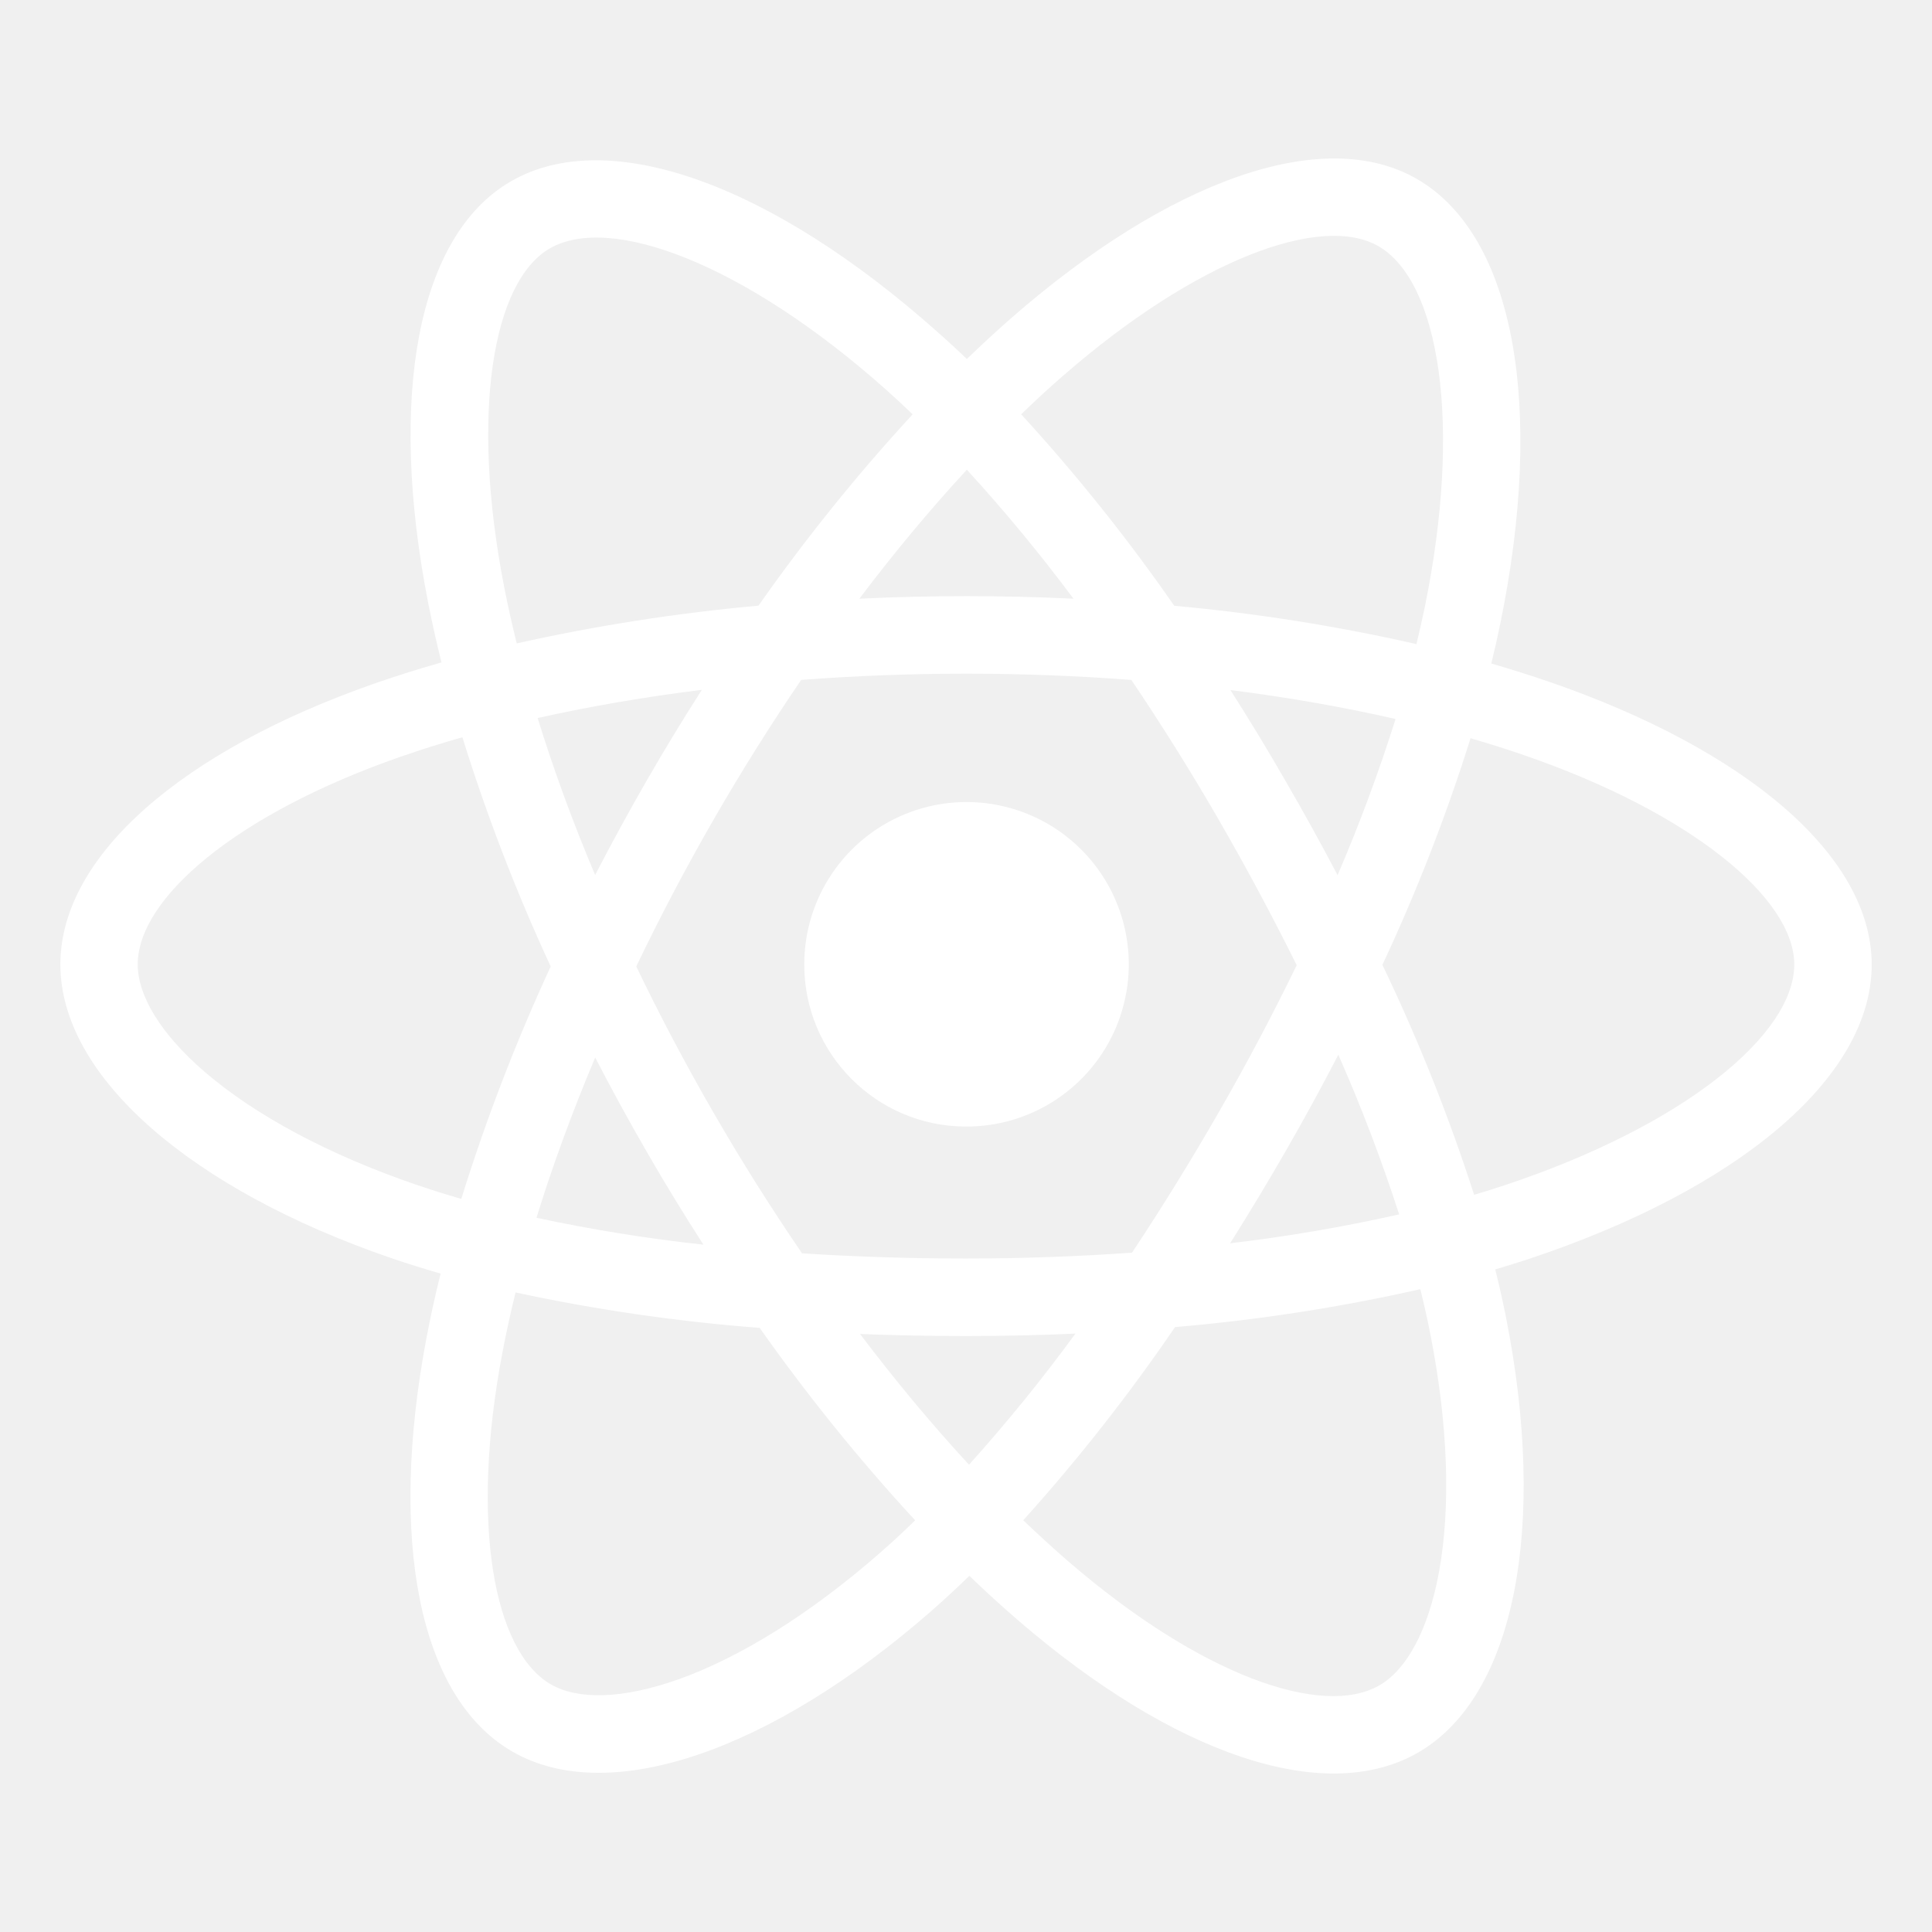
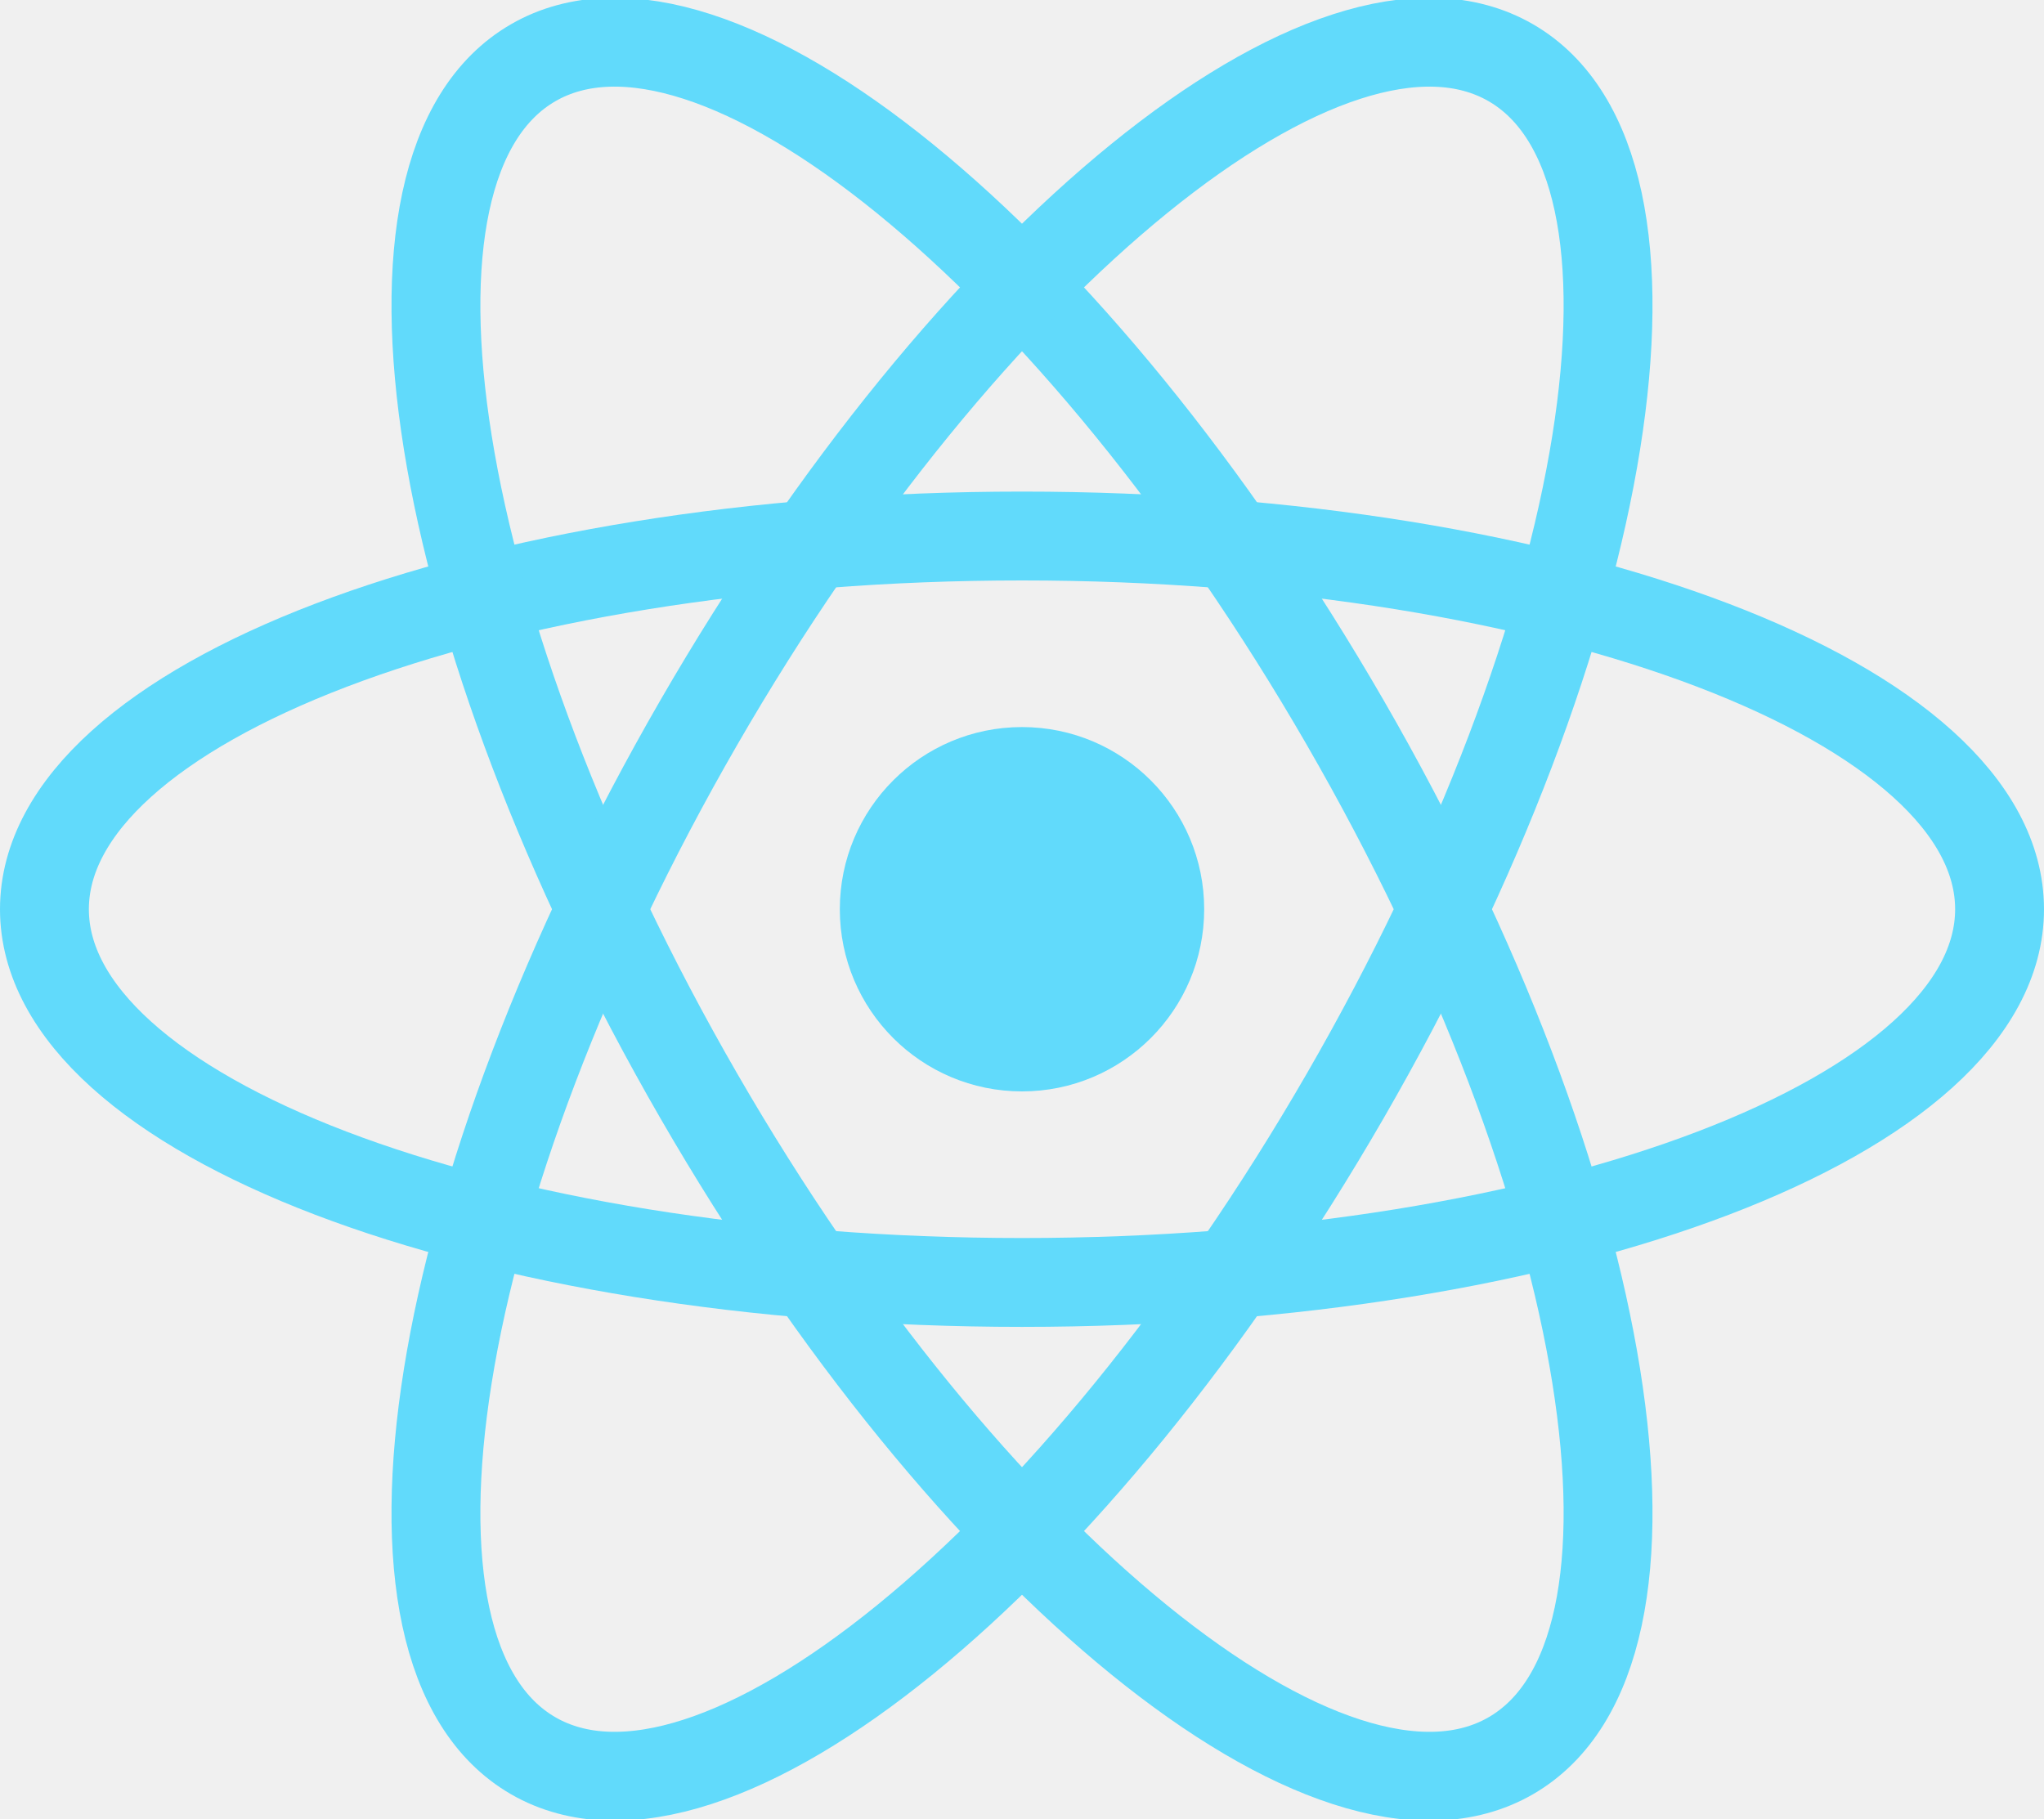
- <svg xmlns="http://www.w3.org/2000/svg" width="512px" height="512px" viewBox="0 0 512 512" fill="white">
-   <path d="M410.66,180.72h0q-7.67-2.62-15.45-4.88,1.29-5.25,2.38-10.56c11.7-56.9,4.05-102.74-22.06-117.83-25-14.48-66,.61-107.36,36.69q-6.1,5.34-11.95,11-3.9-3.76-8-7.36c-43.35-38.58-86.8-54.83-112.88-39.69-25,14.51-32.43,57.6-21.9,111.53q1.58,8,3.55,15.93c-6.15,1.75-12.09,3.62-17.77,5.6C48.46,198.9,16,226.73,16,255.59c0,29.82,34.84,59.72,87.77,77.85q6.44,2.19,13,4.07Q114.64,346,113,354.68c-10,53-2.2,95.07,22.75,109.49,25.77,14.89,69-.41,111.14-37.31q5-4.38,10-9.25,6.32,6.11,13,11.86c40.8,35.18,81.09,49.39,106,34.93,25.75-14.94,34.12-60.14,23.25-115.13q-1.25-6.3-2.88-12.86,4.56-1.35,8.93-2.79c55-18.27,90.83-47.81,90.83-78C496,226.62,462.5,198.61,410.66,180.72Zm-129-81.08c35.43-30.91,68.55-43.11,83.65-34.39h0c16.07,9.29,22.32,46.75,12.22,95.88q-1,4.8-2.16,9.57a487.83,487.83,0,0,0-64.18-10.16,481.27,481.27,0,0,0-40.57-50.75Q276,104.57,281.64,99.64ZM157.73,280.25q6.51,12.6,13.61,24.89,7.23,12.54,15.07,24.71a435.28,435.28,0,0,1-44.24-7.13C146.41,309,151.63,294.75,157.73,280.25Zm0-48.33c-6-14.19-11.08-28.15-15.25-41.63,13.7-3.07,28.3-5.58,43.52-7.48q-7.65,11.94-14.72,24.23T157.7,231.92Zm10.9,24.17q9.48-19.77,20.42-38.78h0q10.93-19,23.27-37.13c14.28-1.08,28.92-1.65,43.71-1.65s29.52.57,43.79,1.66q12.21,18.09,23.13,37t20.69,38.6Q334,275.63,323,294.73h0q-10.91,19-23,37.24c-14.25,1-29,1.55-44,1.55s-29.47-.47-43.46-1.38q-12.43-18.19-23.46-37.29T168.6,256.09ZM340.75,305q7.25-12.58,13.92-25.49h0a440.41,440.41,0,0,1,16.12,42.32A434.44,434.44,0,0,1,326,329.48Q333.62,317.39,340.75,305Zm13.72-73.07q-6.64-12.65-13.81-25h0q-7-12.18-14.59-24.06c15.31,1.94,30,4.52,43.77,7.67A439.89,439.89,0,0,1,354.47,231.93ZM256.23,124.48h0a439.75,439.75,0,0,1,28.25,34.18q-28.35-1.35-56.74,0C237.07,146.32,246.62,134.87,256.23,124.48ZM145.66,65.86c16.06-9.32,51.57,4,89,37.27,2.39,2.13,4.8,4.36,7.2,6.67A491.37,491.37,0,0,0,201,160.51a499.12,499.12,0,0,0-64.06,10q-1.83-7.36-3.3-14.82h0C124.59,109.46,130.58,74.61,145.66,65.86ZM122.25,317.71q-6-1.71-11.85-3.71c-23.4-8-42.73-18.44-56-29.81C42.52,274,36.5,263.83,36.5,255.59c0-17.51,26.06-39.85,69.52-55q8.19-2.85,16.52-5.21a493.54,493.54,0,0,0,23.4,60.75A502.46,502.46,0,0,0,122.25,317.71Zm111.13,93.67c-18.63,16.32-37.29,27.89-53.74,33.72h0c-14.78,5.23-26.55,5.38-33.66,1.27-15.14-8.75-21.44-42.54-12.85-87.86q1.53-8,3.5-16a480.85,480.85,0,0,0,64.69,9.39,501.2,501.2,0,0,0,41.2,51C239.54,405.83,236.49,408.65,233.38,411.38Zm23.42-23.22c-9.72-10.51-19.42-22.14-28.88-34.64q13.79.54,28.08.54c9.78,0,19.46-.21,29-.64A439.33,439.33,0,0,1,256.8,388.16Zm124.52,28.59c-2.86,15.44-8.61,25.74-15.72,29.86-15.13,8.78-47.48-2.63-82.36-32.72-4-3.44-8-7.13-12.07-11a484.54,484.54,0,0,0,40.23-51.2,477.84,477.84,0,0,0,65-10.05q1.47,5.94,2.6,11.64h0C383.81,377.58,384.5,399.56,381.32,416.75Zm17.4-102.64h0c-2.62.87-5.32,1.71-8.06,2.53a483.26,483.26,0,0,0-24.31-60.94,481.52,481.52,0,0,0,23.36-60.06c4.91,1.43,9.68,2.93,14.27,4.52,44.42,15.32,71.52,38,71.52,55.43C475.5,274.19,446.23,298.33,398.72,314.11Z" />
-   <path d="M256,298.55a43,43,0,1,0-42.86-43A42.91,42.91,0,0,0,256,298.55Z" />
+ <svg xmlns="http://www.w3.org/2000/svg" viewBox="-11.5 -10.232 23 20.463">
+   <circle cx="0" cy="0" r="2.05" fill="#61dafb" />
+   <g stroke="#61dafb" stroke-width="1" fill="none">
+     <ellipse rx="11" ry="4.2" />
+     <ellipse rx="11" ry="4.2" transform="rotate(60)" />
+     <ellipse rx="11" ry="4.2" transform="rotate(120)" />
+   </g>
</svg>
